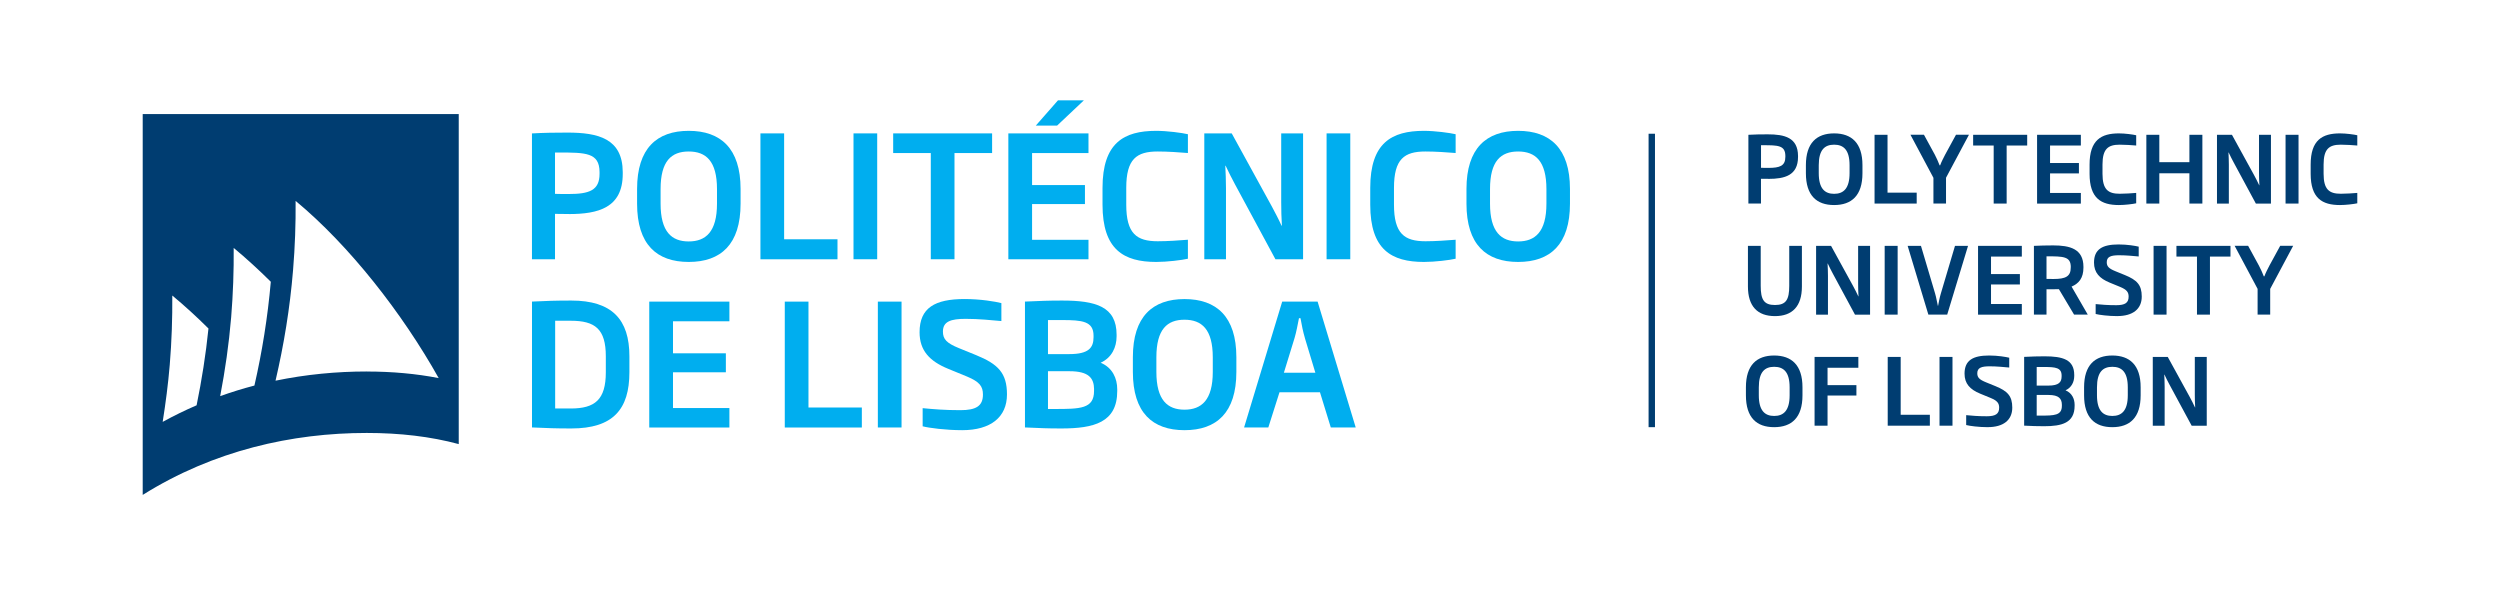
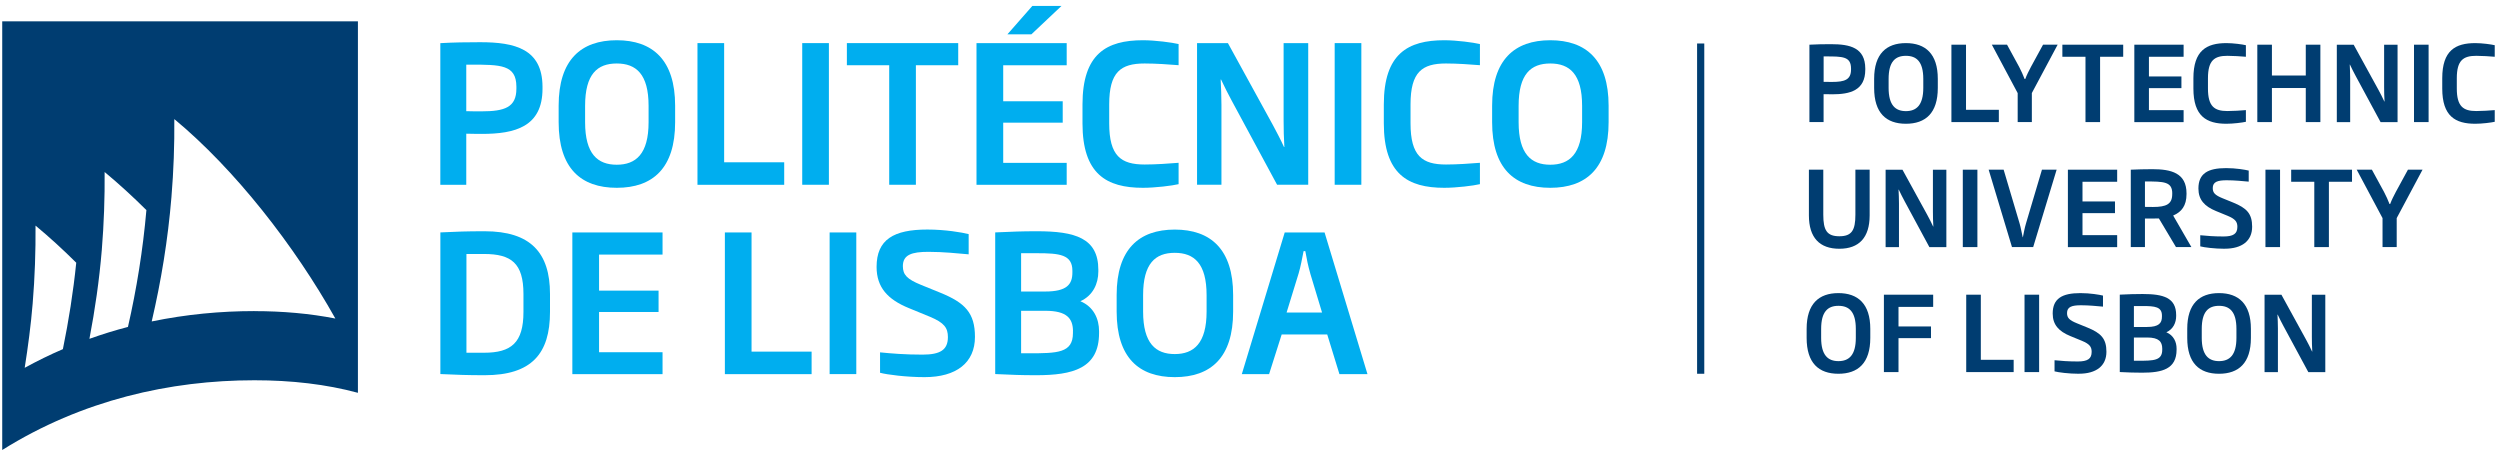
- <svg xmlns="http://www.w3.org/2000/svg" id="Logos" viewBox="0 0 657.29 156.5">
+ <svg xmlns="http://www.w3.org/2000/svg" id="Logos" viewBox="37 25 584 106">
  <defs>
    <style>
      .cls-1 {
        fill: #00aeef;
      }

      .cls-1, .cls-2 {
        stroke-width: 0px;
      }

      .cls-2 {
        fill: #003d71;
      }
    </style>
  </defs>
  <g>
    <path class="cls-2" d="M464.99,47.02c-.66,0-1.29,0-2-.02v6.52h-3.31v-18.08c1.73-.1,3.33-.12,5.09-.12,4.43,0,7.93.85,7.96,5.67v.27c0,4.87-3.53,5.77-7.74,5.77ZM469.4,40.98c-.02-2.8-2-2.8-5.91-2.8h-.49v5.94c.63.02,1.29.02,1.95.02,2.97,0,4.45-.51,4.45-2.9v-.27Z" />
    <path class="cls-2" d="M482.22,53.91c-4.6,0-7.42-2.51-7.42-8.37v-2.12c0-5.84,2.85-8.35,7.42-8.35s7.45,2.51,7.45,8.35v2.12c0,5.87-2.85,8.37-7.45,8.37ZM486.28,43.44c0-4.04-1.58-5.4-4.06-5.4s-4.04,1.36-4.04,5.4v2.09c0,4.07,1.61,5.43,4.04,5.43s4.06-1.36,4.06-5.43v-2.09Z" />
    <path class="cls-2" d="M492.85,53.52v-18.08h3.41v15.21h7.67v2.87h-11.07Z" />
    <path class="cls-2" d="M511.64,46.75v6.77h-3.31v-6.77l-6.04-11.32h3.55l2.85,5.23c.44.83.92,1.9,1.26,2.8h.15c.32-.9.88-1.97,1.31-2.8l2.85-5.23h3.41l-6.04,11.32Z" />
    <path class="cls-2" d="M527.58,38.26v15.26h-3.41v-15.26h-5.4v-2.82h14.21v2.82h-5.4Z" />
    <path class="cls-2" d="M535.58,53.52v-18.08h11.51v2.82h-8.1v4.6h7.59v2.73h-7.59v5.14h8.1v2.8h-11.51Z" />
    <path class="cls-2" d="M557.09,53.91c-4.65,0-7.71-1.75-7.71-8.23v-2.41c0-6.47,3.07-8.2,7.71-8.2,1.58,0,3.72.29,4.55.49v2.7c-1.19-.1-2.92-.22-4.33-.22-3.04,0-4.53,1.07-4.53,5.23v2.41c0,4.16,1.48,5.26,4.53,5.26,1.41,0,3.14-.12,4.33-.22v2.73c-.83.19-2.97.46-4.55.46Z" />
    <path class="cls-2" d="M575.63,53.52v-7.96h-7.91v7.96h-3.41v-18.08h3.41v7.2h7.91v-7.2h3.41v18.08h-3.41Z" />
    <path class="cls-2" d="M593.1,53.52l-5.79-10.73c-.44-.83-.95-1.8-1.36-2.7h-.05c.05,1.02.1,2.14.1,3.24v10.2h-3.12v-18.08h3.94l5.77,10.51c.44.83,1,1.87,1.39,2.75h.05c-.07-1.07-.1-2.34-.1-3.43v-9.83h3.14v18.08h-3.97Z" />
    <path class="cls-2" d="M600.91,53.52v-18.08h3.41v18.08h-3.41Z" />
    <path class="cls-2" d="M615.22,53.91c-4.65,0-7.71-1.75-7.71-8.23v-2.41c0-6.47,3.07-8.2,7.71-8.2,1.58,0,3.72.29,4.55.49v2.7c-1.19-.1-2.92-.22-4.33-.22-3.04,0-4.53,1.07-4.53,5.23v2.41c0,4.16,1.48,5.26,4.53,5.26,1.41,0,3.14-.12,4.33-.22v2.73c-.83.19-2.97.46-4.55.46Z" />
    <path class="cls-2" d="M466.67,83.11c-4.6,0-7.11-2.58-7.11-7.79v-10.68h3.36v10.51c0,3.65.85,5.04,3.75,5.04s3.75-1.39,3.75-5.04v-10.51h3.33v10.68c0,5.21-2.51,7.79-7.08,7.79Z" />
    <path class="cls-2" d="M487.7,82.72l-5.79-10.73c-.44-.83-.95-1.8-1.36-2.7h-.05c.05,1.02.1,2.14.1,3.24v10.2h-3.12v-18.08h3.94l5.77,10.51c.44.83,1,1.87,1.39,2.75h.05c-.07-1.07-.1-2.34-.1-3.43v-9.83h3.14v18.08h-3.97Z" />
    <path class="cls-2" d="M495.51,82.72v-18.08h3.41v18.08h-3.41Z" />
    <path class="cls-2" d="M511.96,82.72h-4.96l-5.45-18.08h3.5l3.72,12.53c.32,1.05.49,2.29.73,3.24h.05c.19-.97.41-2.19.73-3.24l3.72-12.53h3.43l-5.48,18.08Z" />
    <path class="cls-2" d="M520.06,82.72v-18.08h11.51v2.82h-8.1v4.6h7.59v2.73h-7.59v5.14h8.1v2.8h-11.51Z" />
    <path class="cls-2" d="M545.31,82.72l-3.99-6.69c-.49.02-1.02.02-1.58.02h-1.68v6.67h-3.31v-18.08c1.61-.07,3.24-.12,5.06-.12,4.36,0,7.96.88,7.96,5.65v.17c0,2.75-1.19,4.19-3.12,5.01l4.26,7.37h-3.6ZM544.44,70.21c0-2.8-1.95-2.82-6.38-2.82v5.94c.63.02,1.24.02,1.87.02,3.12,0,4.5-.66,4.5-2.99v-.15Z" />
    <path class="cls-2" d="M556.68,83.11c-2.36,0-4.8-.32-5.7-.56v-2.6c1.48.15,3.16.29,5.43.29s3.24-.61,3.24-2.24c0-1.17-.46-1.83-2.26-2.58l-2.73-1.12c-2.68-1.1-4.11-2.63-4.11-5.26,0-3.5,2.19-4.77,6.47-4.77,2.29,0,4.43.37,5.28.58v2.58c-1.39-.12-3.24-.32-5.14-.32-2.12,0-3.26.36-3.26,1.82,0,1.1.51,1.66,2.31,2.39l2.46,1c3.16,1.29,4.43,2.58,4.43,5.65,0,3.29-2.36,5.13-6.42,5.13Z" />
    <path class="cls-2" d="M566.21,82.72v-18.08h3.41v18.08h-3.41Z" />
    <path class="cls-2" d="M581.03,67.46v15.26h-3.41v-15.26h-5.4v-2.82h14.21v2.82h-5.4Z" />
    <path class="cls-2" d="M596.87,75.95v6.77h-3.31v-6.77l-6.04-11.32h3.55l2.85,5.23c.44.83.93,1.9,1.27,2.8h.15c.32-.9.88-1.97,1.31-2.8l2.85-5.23h3.41l-6.04,11.32Z" />
    <path class="cls-2" d="M466.45,112.31c-4.6,0-7.42-2.51-7.42-8.37v-2.12c0-5.84,2.85-8.35,7.42-8.35s7.45,2.51,7.45,8.35v2.12c0,5.86-2.85,8.37-7.45,8.37ZM470.52,101.84c0-4.04-1.58-5.4-4.06-5.4s-4.04,1.36-4.04,5.4v2.09c0,4.06,1.61,5.43,4.04,5.43s4.06-1.36,4.06-5.43v-2.09Z" />
    <path class="cls-2" d="M480.49,96.68v4.58h7.59v2.73h-7.59v7.93h-3.41v-18.08h11.51v2.85h-8.1Z" />
    <path class="cls-2" d="M496.31,111.92v-18.08h3.41v15.21h7.67v2.87h-11.07Z" />
    <path class="cls-2" d="M509.93,111.92v-18.08h3.41v18.08h-3.41Z" />
    <path class="cls-2" d="M522.64,112.31c-2.36,0-4.8-.32-5.7-.56v-2.6c1.48.15,3.16.29,5.43.29s3.24-.61,3.24-2.24c0-1.17-.46-1.83-2.26-2.58l-2.73-1.12c-2.68-1.1-4.11-2.63-4.11-5.26,0-3.5,2.19-4.77,6.47-4.77,2.29,0,4.43.37,5.28.58v2.58c-1.39-.12-3.24-.32-5.14-.32-2.12,0-3.26.36-3.26,1.82,0,1.1.51,1.66,2.31,2.39l2.46,1c3.16,1.29,4.43,2.58,4.43,5.65,0,3.29-2.36,5.13-6.42,5.13Z" />
    <path class="cls-2" d="M537.41,112.06c-2.07,0-2.94-.05-5.23-.15v-18.08c2.38-.1,3.26-.15,5.33-.15,4.84,0,7.84.85,7.84,4.92v.22c0,1.56-.68,3.07-2.29,3.8,1.7.71,2.39,2.26,2.39,3.82v.24c0,4.53-3.36,5.38-8.03,5.38ZM542.03,98.73c0-2.07-1.63-2.24-4.53-2.24h-2.02v4.89h3.07c2.8,0,3.48-.93,3.48-2.43v-.22ZM542.1,106.42c-.02-1.58-.75-2.58-3.53-2.58h-3.09v5.43h.93c3.7,0,5.69-.02,5.69-2.58v-.27Z" />
    <path class="cls-2" d="M555.36,112.31c-4.6,0-7.42-2.51-7.42-8.37v-2.12c0-5.84,2.85-8.35,7.42-8.35s7.45,2.51,7.45,8.35v2.12c0,5.86-2.85,8.37-7.45,8.37ZM559.43,101.84c0-4.04-1.58-5.4-4.06-5.4s-4.04,1.36-4.04,5.4v2.09c0,4.06,1.61,5.43,4.04,5.43s4.06-1.36,4.06-5.43v-2.09Z" />
    <path class="cls-2" d="M576.22,111.92l-5.79-10.73c-.44-.83-.95-1.8-1.36-2.7h-.05c.05,1.02.1,2.14.1,3.24v10.2h-3.12v-18.08h3.94l5.77,10.51c.44.83,1,1.87,1.39,2.75h.05c-.07-1.07-.1-2.34-.1-3.43v-9.83h3.14v18.08h-3.97Z" />
  </g>
  <rect class="cls-2" x="433.44" y="35.16" width="1.68" height="77.15" />
  <g>
    <path class="cls-1" d="M149.57,56.27c-1.2,0-2.36,0-3.65-.04v11.94h-6.06v-33.09c3.16-.18,6.1-.22,9.31-.22,8.11,0,14.52,1.56,14.56,10.38v.49c0,8.91-6.46,10.55-14.16,10.55ZM157.63,45.22c-.04-5.12-3.65-5.12-10.82-5.12h-.89v10.87c1.16.04,2.36.04,3.56.04,5.43,0,8.15-.94,8.15-5.3v-.49Z" />
    <path class="cls-1" d="M181.08,68.87c-8.42,0-13.58-4.59-13.58-15.32v-3.87c0-10.69,5.21-15.28,13.58-15.28s13.63,4.59,13.63,15.28v3.87c0,10.73-5.21,15.32-13.63,15.32ZM188.51,49.72c0-7.39-2.9-9.89-7.44-9.89s-7.39,2.49-7.39,9.89v3.83c0,7.44,2.94,9.93,7.39,9.93s7.44-2.49,7.44-9.93v-3.83Z" />
    <path class="cls-1" d="M199.93,68.16v-33.09h6.23v27.84h14.03v5.26h-20.26Z" />
    <path class="cls-1" d="M224.4,68.16v-33.09h6.23v33.09h-6.23Z" />
    <path class="cls-1" d="M250.95,40.24v27.92h-6.23v-27.92h-9.89v-5.17h26.01v5.17h-9.89Z" />
    <path class="cls-1" d="M265.11,68.16v-33.09h21.07v5.17h-14.83v8.42h13.9v4.99h-13.9v9.4h14.83v5.12h-21.07ZM277.94,33.02h-5.61l5.83-6.64h6.81l-7.04,6.64Z" />
    <path class="cls-1" d="M303.99,68.87c-8.51,0-14.12-3.21-14.12-15.05v-4.41c0-11.85,5.61-15.01,14.12-15.01,2.9,0,6.81.53,8.33.89v4.94c-2.18-.18-5.35-.4-7.93-.4-5.57,0-8.28,1.96-8.28,9.57v4.41c0,7.61,2.72,9.62,8.28,9.62,2.58,0,5.74-.22,7.93-.4v4.99c-1.51.36-5.43.85-8.33.85Z" />
    <path class="cls-1" d="M335.33,68.16l-10.6-19.64c-.8-1.51-1.74-3.3-2.49-4.94h-.09c.09,1.87.18,3.92.18,5.92v18.66h-5.7v-33.09h7.21l10.56,19.24c.8,1.51,1.83,3.43,2.54,5.03h.09c-.13-1.96-.18-4.28-.18-6.28v-17.99h5.75v33.09h-7.26Z" />
    <path class="cls-1" d="M348.78,68.16v-33.09h6.23v33.09h-6.23Z" />
    <path class="cls-1" d="M374.38,68.87c-8.51,0-14.12-3.21-14.12-15.05v-4.41c0-11.85,5.61-15.01,14.12-15.01,2.9,0,6.81.53,8.33.89v4.94c-2.18-.18-5.35-.4-7.93-.4-5.57,0-8.28,1.96-8.28,9.57v4.41c0,7.61,2.72,9.62,8.28,9.62,2.58,0,5.74-.22,7.93-.4v4.99c-1.51.36-5.43.85-8.33.85Z" />
    <path class="cls-1" d="M399.14,68.87c-8.42,0-13.58-4.59-13.58-15.32v-3.87c0-10.69,5.21-15.28,13.58-15.28s13.63,4.59,13.63,15.28v3.87c0,10.73-5.21,15.32-13.63,15.32ZM406.58,49.72c0-7.39-2.9-9.89-7.44-9.89s-7.39,2.49-7.39,9.89v3.83c0,7.44,2.94,9.93,7.39,9.93s7.44-2.49,7.44-9.93v-3.83Z" />
    <path class="cls-1" d="M150.2,112.65c-4.05,0-6.33-.09-10.33-.27v-33.09c4.01-.18,5.97-.27,10.33-.27,10.73,0,15.28,4.99,15.28,14.65v4.19c0,9.75-4.28,14.79-15.28,14.79ZM159.28,93.68c0-7.21-2.85-9.35-9.22-9.35h-4.1v23.07h4.1c6.37,0,9.22-2.32,9.22-9.53v-4.19Z" />
    <path class="cls-1" d="M170.7,112.39v-33.09h21.07v5.17h-14.83v8.42h13.9v4.99h-13.9v9.4h14.83v5.12h-21.07Z" />
    <path class="cls-1" d="M206.33,112.39v-33.09h6.23v27.84h14.03v5.26h-20.26Z" />
    <path class="cls-1" d="M230.8,112.39v-33.09h6.23v33.09h-6.23Z" />
    <path class="cls-1" d="M253,113.1c-4.32,0-8.77-.58-10.42-1.02v-4.77c2.72.27,5.79.53,9.93.53s5.92-1.11,5.92-4.1c0-2.14-.85-3.34-4.14-4.72l-4.99-2.05c-4.9-2-7.53-4.81-7.53-9.62,0-6.41,4.01-8.73,11.85-8.73,4.19,0,8.11.67,9.66,1.07v4.72c-2.54-.22-5.92-.58-9.4-.58-3.87,0-5.97.67-5.97,3.34,0,2,.94,3.03,4.23,4.37l4.5,1.83c5.79,2.36,8.11,4.72,8.11,10.33,0,6.01-4.32,9.4-11.76,9.4Z" />
    <path class="cls-1" d="M279.05,112.65c-3.79,0-5.39-.09-9.57-.27v-33.09c4.36-.18,5.97-.27,9.75-.27,8.86,0,14.34,1.56,14.34,9v.4c0,2.85-1.25,5.61-4.19,6.95,3.12,1.29,4.36,4.14,4.36,6.99v.45c0,8.28-6.15,9.84-14.7,9.84ZM287.51,88.25c0-3.79-2.98-4.1-8.28-4.1h-3.7v8.95h5.61c5.12,0,6.37-1.69,6.37-4.45v-.4ZM287.65,102.32c-.04-2.9-1.38-4.72-6.46-4.72h-5.66v9.93h1.69c6.77,0,10.42-.04,10.42-4.72v-.49Z" />
    <path class="cls-1" d="M311.43,113.1c-8.42,0-13.58-4.59-13.58-15.32v-3.87c0-10.69,5.21-15.28,13.58-15.28s13.63,4.59,13.63,15.28v3.87c0,10.73-5.21,15.32-13.63,15.32ZM318.86,93.95c0-7.39-2.9-9.89-7.44-9.89s-7.39,2.49-7.39,9.89v3.83c0,7.44,2.94,9.93,7.39,9.93s7.44-2.49,7.44-9.93v-3.83Z" />
    <path class="cls-1" d="M349.89,112.39l-2.85-9.26h-10.64l-2.94,9.26h-6.37l10.02-33.09h9.31l10.02,33.09h-6.55ZM343.08,88.87c-.49-1.65-.85-3.43-1.16-5.21h-.4c-.36,1.78-.67,3.56-1.16,5.21l-2.81,9.13h8.28l-2.76-9.13Z" />
  </g>
  <path class="cls-2" d="M37.52,29.99v100.13c18.68-11.7,39.29-16.29,58.91-16.29,8.67,0,16.77.93,24.18,2.93V29.99H37.52ZM61.44,65.18c3.37,2.8,6.62,5.78,9.76,8.9-.82,9.35-2.29,18.46-4.31,27.29-3.01.78-6.01,1.71-9,2.78,1.3-6.78,2.3-13.68,2.89-20.76.5-6.13.71-12.21.66-18.21ZM45.3,77.7c3.28,2.72,6.45,5.63,9.51,8.67-.7,6.87-1.77,13.59-3.12,20.19-3.01,1.29-5.98,2.75-8.92,4.36.78-4.93,1.44-9.93,1.86-15,.51-6.14.71-12.21.67-18.22ZM96.43,97.67c-7.9,0-15.96.76-23.99,2.42,2.19-9.39,3.79-19.08,4.61-29.06.51-6.14.72-12.21.67-18.21,14.15,11.72,28.09,29.58,37.62,46.59-5.93-1.16-12.25-1.73-18.91-1.73Z" />
</svg>
